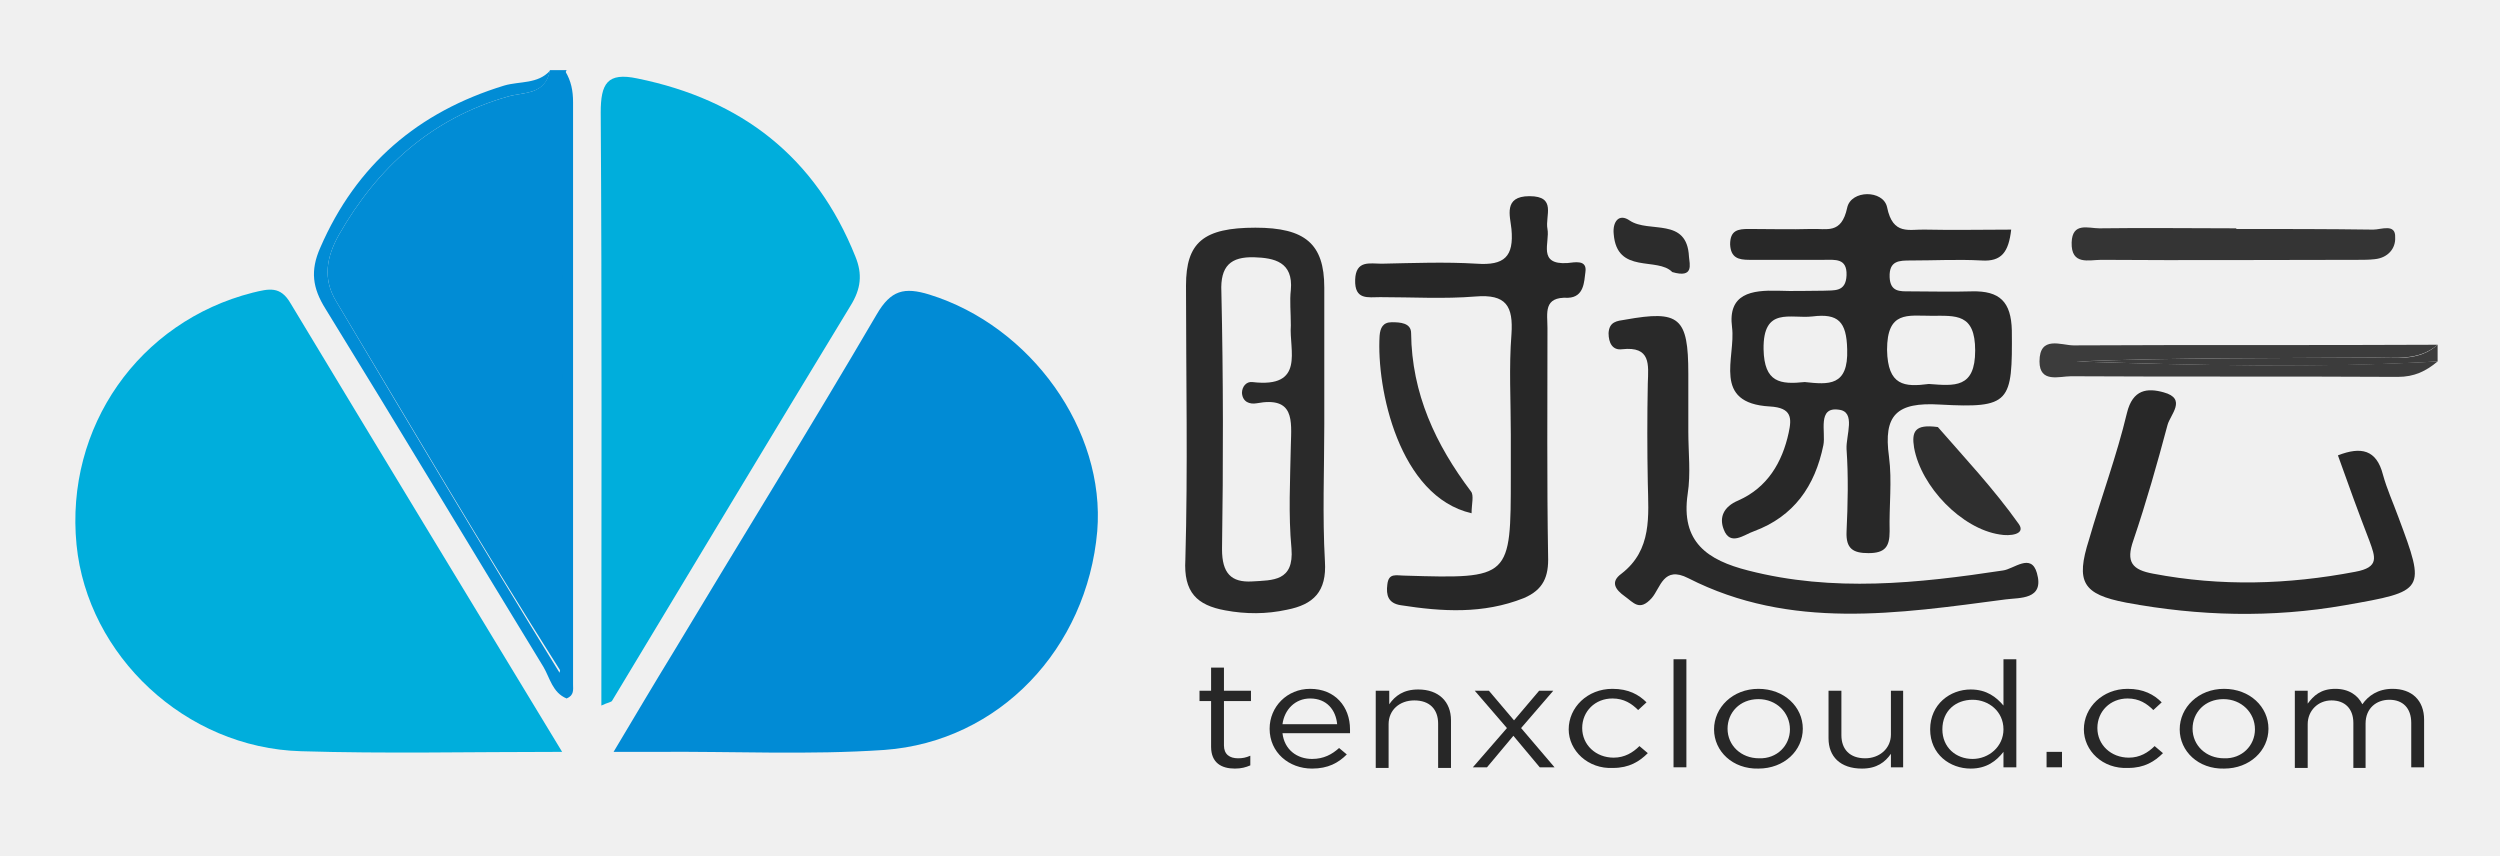
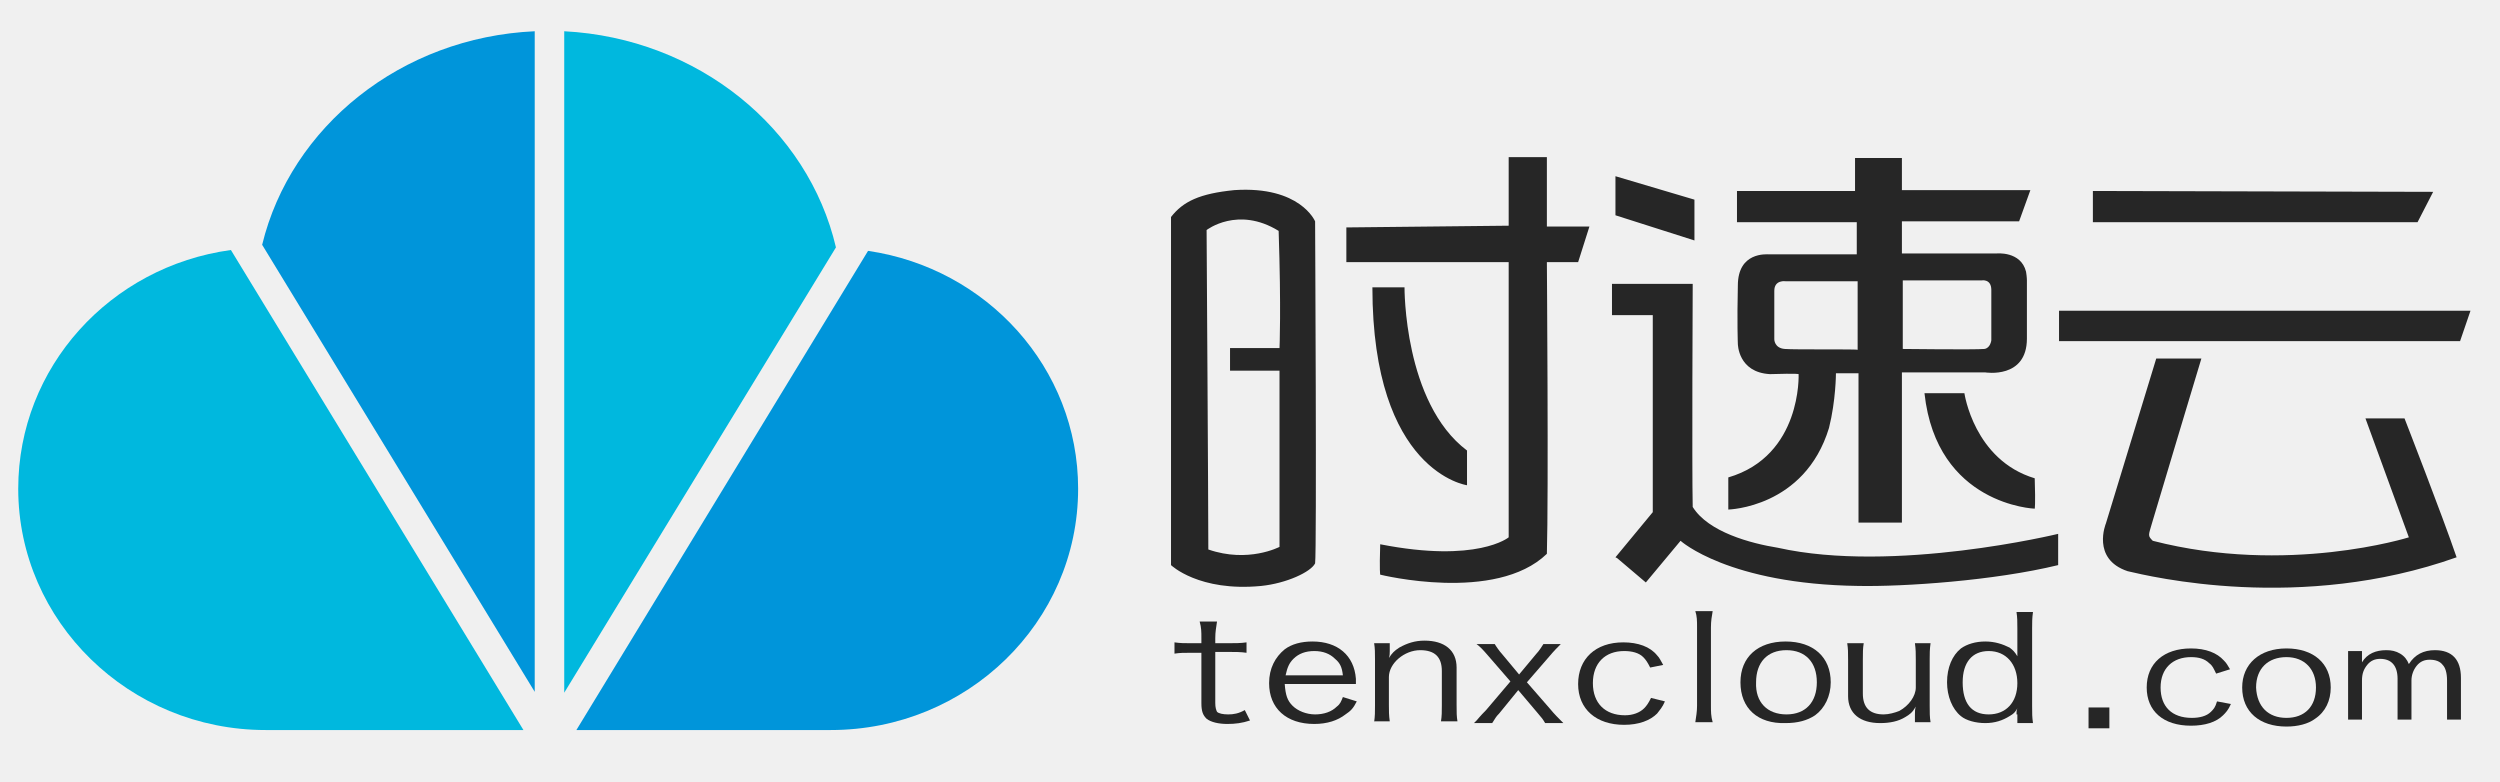
- <svg xmlns="http://www.w3.org/2000/svg" version="1.1" id="Layer_1" x="0px" y="0px" viewBox="0 0 388.7 133" style="enable-background:new 0 0 388.7 133;" xml:space="preserve">
+ <svg xmlns="http://www.w3.org/2000/svg" version="1.0" x="0px" y="0px" viewBox="0 0 288 90" style="enable-background:new 0 0 288 90;" xml:space="preserve">
  <style type="text/css">
- 	.st0{fill:#0B5565;}
- 	.st1{fill:#27AAE0;}
- 	.st2{fill:#375C92;}
- 	.st3{fill:#8DC53E;}
- 	.st4{fill:#34A474;}
- 	.st5{enable-background:new    ;}
- 	.st6{fill:#003399;}
- 	.st7{fill:#0088D1;}
- 	.st8{fill:#4299D0;}
- 	.st9{fill:none;}
- 	.st10{fill:#E95028;}
- 	.st11{fill:#FB6D26;}
- 	.st12{fill:#FBA226;}
- 	.st13{fill:#E14329;}
- 	.st14{fill:#BC5A34;}
- 	.st15{fill:#FFFFFF;}
- 	.st16{fill:#195C8B;}
- 	.st17{fill:#0E89C8;}
- 	.st18{fill:#54AEDE;}
- 	.st19{fill:#1F608E;}
- 	.st20{fill:#246391;}
- 	.st21{fill:none;stroke:#246391;stroke-width:0;stroke-linecap:round;stroke-linejoin:round;}
- 	.st22{fill:#83C6EB;}
- 	.st23{fill:none;stroke:#83C6EB;stroke-width:0;stroke-linecap:round;stroke-linejoin:round;}
- 	.st24{fill:#369BD1;}
- 	.st25{fill:none;stroke:#369BD1;stroke-width:0;stroke-linecap:round;stroke-linejoin:round;}
- 	.st26{fill:#0D538A;}
- 	.st27{fill:#0B528A;}
- 	.st28{fill:none;stroke:#0B528A;stroke-width:0;stroke-linecap:round;stroke-linejoin:round;}
- 	.st29{fill:#0B487D;}
- 	.st30{fill:none;stroke:#0B487D;stroke-width:0;stroke-linecap:round;stroke-linejoin:round;}
- 	.st31{fill:#010101;}
- 	.st32{fill:#818181;}
- 	.st33{fill:#FEFEFE;}
- 	.st34{fill:#2296F3;}
- 	.st35{clip-path:url(#SVGID_2_);fill:#32324B;}
- 	.st36{clip-path:url(#SVGID_2_);}
- 	.st37{clip-path:url(#SVGID_4_);fill:#32324B;}
- 	.st38{clip-path:url(#SVGID_4_);fill:#00D2FF;}
- 	.st39{clip-path:url(#SVGID_4_);fill:#FF4B19;}
- 	.st40{fill:#6DBECA;}
- 	.st41{fill:#2194D2;}
- 	.st42{fill:#2295D2;}
- 	.st43{fill:#6BB045;}
- 	.st44{fill:#2797D3;}
- 	.st45{fill:#84BF68;}
- 	.st46{fill:#7ABC6D;}
- 	.st47{fill:#87C06D;}
- 	.st48{fill:#62B68B;}
- 	.st49{fill:#68B776;}
- 	.st50{fill:#52B3B2;}
- 	.st51{fill:#48AC94;}
- 	.st52{fill:#58AF66;}
- 	.st53{fill:#49AC8A;}
- 	.st54{fill:#56B4B3;}
- 	.st55{fill:#53B1A2;}
- 	.st56{fill:#5BB170;}
- 	.st57{fill:#78BF8E;}
- 	.st58{fill:#61B794;}
- 	.st59{fill:#A6A6A6;}
- 	.st60{fill:#939393;}
- 	.st61{fill:#9CCDEC;}
- 	.st62{fill:#9ED1EE;}
- 	.st63{fill:#9ACFF2;}
- 	.st64{fill:#9ED5F6;}
- 	.st65{fill:#9DD2F4;}
- 	.st66{fill:#A0D6F6;}
- 	.st67{fill:#B0B0B0;}
- 	.st68{fill:#A7A7A7;}
- 	.st69{fill:#949494;}
- 	.st70{fill:#D6EEFD;}
- 	.st71{fill:#9AC9E9;}
- 	.st72{fill:#91B5DC;}
- 	.st73{fill:#D4EBFB;}
- 	.st74{fill:#D1E8F8;}
- 	.st75{fill:#A8A8A8;}
- 	.st76{fill:#93B9DF;}
- 	.st77{fill:#8FB1D9;}
- 	.st78{fill:#93C2EB;}
- 	.st79{fill:#96C6ED;}
- 	.st80{fill:#959595;}
- 	.st81{fill:#8EB6E5;}
- 	.st82{fill:#8EADD7;}
- 	.st83{fill:#96BFE3;}
- 	.st84{fill:#98C5E6;}
- 	.st85{fill:#92BEE9;}
- 	.st86{fill:#90BAE7;}
- 	.st87{fill:#88ABDE;}
- 	.st88{fill:#86A7DC;}
- 	.st89{fill:#8AAFE0;}
- 	.st90{fill:#C7DDEF;}
- 	.st91{fill:#97C1E4;}
- 	.st92{fill:#99CCF1;}
- 	.st93{fill:#CCE2F3;}
- 	.st94{fill:#829ED7;}
- 	.st95{fill:#CAE0F2;}
- 	.st96{fill:#C4D9EC;}
- 	.st97{fill:#83A2D9;}
- 	.st98{fill:#7F9AD5;}
- 	.st99{fill:#8CB2E3;}
- 	.st100{fill:#A3A3A3;}
- 	.st101{fill:#7B90CF;}
- 	.st102{fill:#7E96D3;}
- 	.st103{fill:#7584C9;}
- 	.st104{fill:#798CCD;}
- 	.st105{fill:#C1D6EA;}
- 	.st106{fill:#7889CB;}
- 	.st107{fill:#6F73BF;}
- 	.st108{fill:#97C3E5;}
- 	.st109{fill:#7D93D1;}
- 	.st110{fill:#7380C6;}
- 	.st111{fill:#BBCEE4;}
- 	.st112{fill:#707BC3;}
- 	.st113{fill:#A2A2A2;}
- 	.st114{fill:#BFD2E7;}
- 	.st115{fill:#C0D4E8;}
- 	.st116{fill:#B9CCE1;}
- 	.st117{fill:#6F77C1;}
- 	.st118{fill:#A1A1A1;}
- 	.st119{fill:#E9EBF4;}
- 	.st120{fill:#D7EEFD;}
- 	.st121{fill:#D2E9F9;}
- 	.st122{fill:#CFE6F7;}
- 	.st123{fill:#96C1E8;}
- 	.st124{fill:#95BDE5;}
- 	.st125{fill:#8EABD8;}
- 	.st126{fill:#8A9FD0;}
- 	.st127{fill:#CDE3F4;}
- 	.st128{fill:#98C6EB;}
- 	.st129{fill:#90AFDB;}
- 	.st130{fill:#9BCDF0;}
- 	.st131{fill:#8CA4D4;}
- 	.st132{fill:#93B7E1;}
- 	.st133{fill:#889ACD;}
- 	.st134{fill:#94BCE1;}
- 	.st135{fill:#9ACAEE;}
- 	.st136{fill:#8CA9D4;}
- 	.st137{fill:#C6DBEE;}
- 	.st138{fill:#9DD1F3;}
- 	.st139{fill:#C9DEF0;}
- 	.st140{fill:#8DA7D6;}
- 	.st141{fill:#89A3D0;}
- 	.st142{fill:#838CC3;}
- 	.st143{fill:#889FCD;}
- 	.st144{fill:#8BA6D2;}
- 	.st145{fill:#8695CA;}
- 	.st146{fill:#C3D8EB;}
- 	.st147{fill:#8591C7;}
- 	.st148{fill:#8394C6;}
- 	.st149{fill:#8598C9;}
- 	.st150{fill:#869CCB;}
- 	.st151{fill:#C1D5E9;}
- 	.st152{fill:#8190C3;}
- 	.st153{fill:#BDD0E5;}
- 	.st154{fill:#8185BF;}
- 	.st155{fill:#BACDE3;}
- 	.st156{fill:#BFD3E7;}
- 	.st157{fill:#808CC0;}
- 	.st158{fill:#B6C8DE;}
- 	.st159{fill:#B3C4DB;}
- 	.st160{fill:#7F89BF;}
- 	.st161{fill:#7D85BC;}
- 	.st162{fill:#B9CBE1;}
- 	.st163{fill:#94BAE3;}
- 	.st164{fill:#8CA7D2;}
- 	.st165{fill:#DDE0ED;}
- 	.st166{fill:#D5ECFC;}
- 	.st167{fill:#CFE6F6;}
- 	.st168{fill:#CBE0F2;}
- 	.st169{fill:#C8DEF0;}
- 	.st170{fill:#C5DAED;}
- 	.st171{fill:#BFD3E8;}
- 	.st172{fill:#8CB3E3;}
- 	.st173{fill:#BACCE2;}
- 	.st174{fill:#B6C9DF;}
- 	.st175{fill:#B2C3DB;}
- 	.st176{fill:#B0C1DA;}
- 	.st177{fill:#84A2DA;}
- 	.st178{fill:#C2D7EA;}
- 	.st179{fill:#97C9EF;}
- 	.st180{fill:#F6F6F6;}
- 	.st181{fill:#F5F5F5;}
- 	.st182{fill:#F7F7F7;}
- 	.st183{fill:#A4A4A4;}
- 	.st184{fill:#CEE5F6;}
- 	.st185{fill:#B5C7DE;}
- 	.st186{fill:#91B2DE;}
- 	.st187{fill:#8183BD;}
- 	.st188{fill:#CACFE3;}
- 	.st189{fill:#DC7B17;}
- 	.st190{fill:#CE451E;}
- 	.st191{fill:#D76B19;}
- 	.st192{fill:#D6671A;}
- 	.st193{fill:#F1B934;}
- 	.st194{fill:#D2591B;}
- 	.st195{fill:#D1541C;}
- 	.st196{fill:#F5C446;}
- 	.st197{fill:#F0B228;}
- 	.st198{fill:#FBD460;}
- 	.st199{fill:#E39119;}
- 	.st200{fill:#EDAB1F;}
- 	.st201{fill:#F1B833;}
- 	.st202{fill:#F9D05D;}
- 	.st203{fill:#E89C3A;}
- 	.st204{fill:#FDF8E8;}
- 	.st205{fill:#0C0C0C;}
- 	.st206{fill:#090909;}
- 	.st207{fill:#0B0B0B;}
- 	.st208{fill:#0D0D0D;}
- 	.st209{fill:#121212;}
- 	.st210{fill:#0E0E0E;}
- 	.st211{fill:#4A4747;}
- 	.st212{fill:#101010;}
- 	.st213{fill:#484545;}
- 	.st214{fill:#474545;}
- 	.st215{fill:#4D4B4B;}
- 	.st216{fill:#343434;}
- 	.st217{fill:#838181;}
- 	.st218{fill:#111111;}
- 	.st219{fill:#757373;}
- 	.st220{fill:#181818;}
- 	.st221{fill:#525050;}
- 	.st222{fill:#515151;}
- 	.st223{fill:#494949;}
- 	.st224{fill:#7B7979;}
- 	.st225{fill:#545454;}
- 	.st226{fill:#363636;}
- 	.st227{fill:#3E3E3E;}
- 	.st228{fill:#393939;}
- 	.st229{fill:#7D7B7B;}
- 	.st230{fill:#D4D3D3;}
- 	.st231{fill:#525252;}
- 	.st232{fill:#EAEAEA;}
- 	.st233{fill:#ABABAB;}
- 	.st234{fill:#5B5959;}
- 	.st235{fill:#2C2C2C;}
- 	.st236{fill:#3C3C3C;}
- 	.st237{fill:#373737;}
- 	.st238{fill:#454545;}
- 	.st239{fill:#D1D1D1;}
- 	.st240{fill:#E1E1E1;}
- 	.st241{fill:#BEBDBD;}
- 	.st242{fill:#2A2A2A;}
- 	.st243{fill:#5E5E5E;}
- 	.st244{fill:#565656;}
- 	.st245{fill:#5D5A5A;}
- 	.st246{fill:#5F5F5F;}
- 	.st247{fill:#807E7E;}
- 	.st248{fill:#615F5F;}
- 	.st249{fill:#ECECEC;}
- 	.st250{fill:#3F3F3F;}
- 	.st251{fill:#CECECE;}
- 	.st252{fill:#6A6868;}
- 	.st253{fill:#ADADAD;}
- 	.st254{fill:#5A5A5A;}
- 	.st255{fill:#606060;}
- 	.st256{fill:#C9C9C9;}
- 	.st257{fill:#D8D8D8;}
- 	.st258{fill:#646161;}
- 	.st259{fill:#C8C8C8;}
- 	.st260{fill:#C3C3C3;}
- 	.st261{fill:#EEEEEE;}
- 	.st262{fill:#D7D7D7;}
- 	.st263{fill:#D9D9D9;}
- 	.st264{fill:#B3B3B3;}
- 	.st265{fill:#CBCBCB;}
- 	.st266{fill:#707070;}
- 	.st267{fill:#FDFDFD;}
- 	.st268{fill:#10679D;}
- 	.st269{fill:#BFBFBF;}
- 	.st270{fill:#005D96;}
- 	.st271{fill:#C4C4C5;}
- 	.st272{fill:#767575;}
- 	.st273{fill:#BEBFBF;}
- 	.st274{fill:#787777;}
- 	.st275{fill:#B9BABA;}
- 	.st276{fill:#B0B1B1;}
- 	.st277{fill:#7A7979;}
- 	.st278{fill:#CDCDCE;}
- 	.st279{fill:#7B7A7A;}
- 	.st280{fill:#B4B5B5;}
- 	.st281{fill:#FBFBFB;}
- 	.st282{fill:#797878;}
- 	.st283{fill:#DFDFE0;}
- 	.st284{fill:#7C7B7B;}
- 	.st285{fill:#ACADAD;}
- 	.st286{fill:#D8D9D9;}
- 	.st287{fill:#858484;}
- 	.st288{fill:#7D7C7C;}
- 	.st289{fill:#727171;}
- 	.st290{fill:#7F7E7E;}
- 	.st291{fill:#E6E7E7;}
- 	.st292{fill:#EDEEEE;}
- 	.st293{fill:#F3F3F3;}
- 	.st294{fill:#D1D1D2;}
- 	.st295{fill:#D5D6D6;}
- 	.st296{fill:#7E7D7D;}
- 	.st297{fill:#F1F1F1;}
- 	.st298{fill:#F6F7F7;}
- 	.st299{fill:#F3F4F5;}
- 	.st300{fill:#EAEBEB;}
- 	.st301{fill:#F9FAFA;}
- 	.st302{fill:#F5F6F7;}
- 	.st303{fill:#888787;}
- 	.st304{fill:#878686;}
- 	.st305{fill:#F1F3F4;}
- 	.st306{fill:#357EAC;}
- 	.st307{fill:#E0E0E0;}
- 	.st308{fill:#156A9F;}
- 	.st309{fill:#2574A5;}
- 	.st310{fill:#2776A6;}
- 	.st311{fill:#2272A4;}
- 	.st312{fill:#2D79A9;}
- 	.st313{fill:#E1EBF2;}
- 	.st314{fill:#2071A3;}
- 	.st315{fill:#1D6FA2;}
- 	.st316{fill:#689EC1;}
- 	.st317{fill:#1B6EA2;}
- 	.st318{fill:#1E70A3;}
- 	.st319{fill:#B3CEDF;}
- 	.st320{fill:#D8D8D9;}
- 	.st321{fill:#EBECEC;}
- 	.st322{fill:#F3F4F4;}
- 	.st323{fill:#E7E8E8;}
- 	.st324{fill:#EFF0F0;}
- 	.st325{fill:#F4F5F5;}
- 	.st326{fill:#F7F8F8;}
- 	.st327{fill:#F8F8F8;}
- 	.st328{fill:#E3E3E4;}
- 	.st329{fill:#F8F9F9;}
- 	.st330{fill:#76A7C6;}
- 	.st331{fill:#E3E9EC;}
- 	.st332{fill:#D6E4EE;}
- 	.st333{fill:#D8E6EF;}
- 	.st334{fill:#D9E7EF;}
- 	.st335{fill:#C0D6E5;}
- 	.st336{fill:#DEE9F1;}
- 	.st337{fill:#DEEAF1;}
- 	.st338{fill:#E1ECF2;}
- 	.st339{fill:#FAFBFB;}
- 	.st340{fill:#F5F7F8;}
- 	.st341{fill:#F2F6F9;}
- 	.st342{fill:#FCFCFC;}
- 	.st343{fill:#D5D5D6;}
- 	.st344{fill:#DFE0E0;}
- 	.st345{fill:#DBDCDC;}
- 	.st346{fill:#AAABAB;}
- 	.st347{fill:#A5A6A6;}
- 	.st348{fill:#B5B6B6;}
- 	.st349{fill:#D6D6D7;}
- 	.st350{fill:#C6C6C7;}
- 	.st351{fill:#CBCCCC;}
- 	.st352{fill:#AFB0B0;}
- 	.st353{fill:#B2B3B3;}
- 	.st354{fill:#A6A7A7;}
- 	.st355{fill:#D0DAE4;}
- 	.st356{fill:#1F3961;}
- 	.st357{fill:#275598;}
- 	.st358{fill:#68CFEB;}
- 	.st359{fill:#FE5859;}
- 	.st360{fill:#018CD5;}
- 	.st361{fill:#00AEDC;}
- 	.st362{fill:#018BD5;}
- 	.st363{fill:#282828;}
- 	.st364{fill:#292929;}
- 	.st365{fill:#272727;}
- 	.st366{fill:#2F2F2F;}
+ 	.st0{fill:#F6F6F6;}
+ 	.st1{fill:#FFFFFF;stroke:#000000;stroke-width:0.5;}
+ 	.st2{fill:#0095DA;}
+ 	.st3{fill:#00B8DE;}
+ 	.st4{fill:#262626;}
</style>
-   <g>
+   <g id="Õ_xBA__x2264__x201E__x5F_1">
    <g>
-       <path class="st360" d="M79,15c-11.9,3.4-20.3,11-26.3,21.5c-1.9,3.4-2.6,6.8-0.4,10.4c11.4,19,22.6,38.1,34.9,57.5    c0.7-3,0.4-5.3,0.4-7.6c-0.1-27.4,0.2-54.7-0.1-82.1c0-1.3-0.1-2.6,0.6-3.8c-0.9,0-1.7,0-2.6,0C84.8,14.8,81.4,14.3,79,15z" />
-       <path class="st360" d="M49.8,38.5c-1.6,3.6-1.2,6.3,0.8,9.5C62,66.5,73.2,85.2,84.5,103.7c1,1.7,1.4,4,3.6,4.9    c1.2-0.5,1-1.4,1-2.2c0-30.2,0-60.3,0-90.5c0-1.8-0.3-3.3-1.2-4.8c-0.7,1.2-0.6,2.5-0.6,3.8c0.3,27.4,0.1,54.7,0.1,82.1    c0,2.3,0.3,4.6-0.4,7.6C74.9,85,63.6,65.9,52.3,46.9c-2.2-3.6-1.5-7,0.4-10.4C58.7,26,67.1,18.4,79,15c2.4-0.7,5.8-0.2,6.5-4    c-1.9,2.1-4.7,1.6-7.1,2.3C65,17.4,55.4,25.6,49.8,38.5z" />
-       <path class="st236" d="M369.1,55.6c-15.4,0.1-30.9,0-46.3,0.6c18.7,0.6,37.5,1.1,56.2,0c0-0.9,0-1.7,0-2.6    C376.1,56.2,372.5,55.6,369.1,55.6z" />
-       <path class="st236" d="M322.4,53.7c-1.9,0-5.3-1.6-5.3,2.5c0,3.4,3.1,2.3,4.9,2.3c16.9,0.1,33.9,0,50.8,0.1c2.6,0,4.4-0.9,6.2-2.4    c-18.7,1-37.5,0.6-56.2,0c15.4-0.6,30.9-0.5,46.3-0.6c3.4,0,7,0.5,9.9-2C360.1,53.7,341.3,53.6,322.4,53.7z" />
-       <path class="st361" d="M39.3,45.5c-17.7,4.5-29.2,20.9-27.4,39.2c1.7,17.2,16.9,31.6,34.9,32.1c13.1,0.4,26.2,0.1,40.6,0.1    C72.9,93,59,70.1,45.2,47.2C43.6,44.4,41.8,44.9,39.3,45.5z" />
-       <path class="st362" d="M144.5,45.8c-3.9-1.2-6-0.7-8.2,3.1c-10.3,17.6-21.1,35-31.6,52.5c-3,4.9-5.9,9.8-9.3,15.5    c2.9,0,4.7,0,6.6,0c11.9-0.1,23.8,0.5,35.5-0.3c17.9-1.3,31.5-15.8,33.1-34C171.9,66.9,160.3,50.7,144.5,45.8z" />
-       <path class="st361" d="M133,39.9c-6.2-15.5-17.7-24.4-33.9-27.7c-4.7-1-5.7,0.8-5.7,5.3c0.2,30.6,0.1,61.2,0.1,92.2    c1-0.5,1.6-0.5,1.7-0.8c12.3-20.4,24.6-40.9,37-61.3C133.9,44.9,134.1,42.6,133,39.9z" />
-       <path class="st363" d="M272.7,82.6c6.2-2.3,9.5-7,10.8-13.4c0.4-2-1-6,2.4-5.5c2.7,0.3,1.1,4,1.2,6.1c0.3,4.3,0.2,8.6,0,12.9    c-0.1,2.6,1,3.3,3.4,3.3c2.6,0,3.3-1,3.3-3.4c-0.1-3.9,0.4-7.8-0.1-11.6c-0.9-6.5,1.2-8.5,7.9-8.1c11,0.6,11.3-0.3,11.2-11.5    c-0.1-4.5-1.9-6.2-6.2-6.1c-3.2,0.1-6.5,0-9.7,0c-1.5,0-3,0.1-3.1-2.2c-0.1-2.6,1.5-2.6,3.3-2.6c3.7,0,7.3-0.2,11,0    c3.1,0.2,4.2-1.3,4.6-4.8c-4.7,0-9,0.1-13.3,0c-2.5-0.1-5.1,1-6-3.5c-0.6-2.7-5.6-2.7-6.2,0.1c-0.9,4.2-3.2,3.2-5.6,3.3    c-3.2,0.1-6.5,0-9.7,0c-1.7,0-2.9,0.2-2.9,2.4c0.1,2.1,1.3,2.4,3,2.4c3.9,0,7.8,0,11.6,0c1.7,0,3.6-0.3,3.5,2.4    c-0.1,2.7-2,2.3-3.6,2.4c-2.4,0-4.7,0.1-7.1,0c-4-0.1-7.8,0.4-7.1,5.7c0.6,4.7-3.2,11.8,5.9,12.3c3.4,0.2,3.4,1.8,2.9,4.1    c-1,4.6-3.3,8.5-7.8,10.5c-2.4,1-3,2.7-2.3,4.5C269,85,271.2,83.1,272.7,82.6z M300.3,49.1c3.8,0,6.8-0.4,6.8,5.4    c0,5.9-3.2,5.5-7.2,5.2c-3.8,0.5-6.4,0.3-6.5-5.3C293.4,48.3,296.6,49.1,300.3,49.1z M274.2,54.3c-0.1-6.7,4.2-4.7,7.6-5.1    c4-0.5,5.3,0.8,5.4,5.1c0.2,5.8-2.9,5.5-6.6,5.1C276.8,59.8,274.3,59.5,274.2,54.3z" />
-       <path class="st242" d="M190.5,94.9c3.2,0.6,6.4,0.6,9.6-0.1c4.1-0.8,6.2-2.8,5.9-7.5c-0.4-7.1-0.1-14.2-0.1-21.3c0,0,0,0,0,0    c0-7.1,0-14.2,0-21.3c0-6.8-3-9.3-10.7-9.3c-8.1,0-10.8,2.3-10.8,9c0,14.2,0.3,28.4-0.1,42.6C184,92.1,186.1,94.1,190.5,94.9z     M195,40c3.1,0.1,6.1,0.7,5.7,5.1c-0.2,1.7,0,3.4,0,5.5c-0.3,3.8,2.3,9.8-6,8.8c-0.9-0.1-1.6,0.7-1.6,1.7c0.1,1.4,1.2,1.8,2.3,1.6    c5.9-1.1,5.4,2.7,5.3,6.5c-0.1,5.4-0.4,10.8,0.1,16.1c0.4,5.1-2.9,4.9-6.1,5.1c-3.3,0.2-4.7-1.3-4.7-5c0.2-13.3,0.2-26.7-0.1-40    C189.7,41.3,191.4,39.9,195,40z" />
-       <path class="st364" d="M311.4,88.7c-13.2,2-26.4,3.4-39.6,0c-6.3-1.6-10.5-4.4-9.4-11.9c0.5-3.2,0.1-6.4,0.1-9.7c0,0,0,0,0,0    c0-3,0-6,0-9c0-8.8-1.4-9.9-9.8-8.4c-1.3,0.2-2.5,0.3-2.6,2.1c0,1.5,0.6,2.7,2.1,2.5c4.5-0.5,4.1,2.4,4,5.3    c-0.1,5.2-0.1,10.3,0,15.5c0.1,5.1,0.7,10.4-4.1,14.1c-1.8,1.3-0.9,2.5,0.5,3.5c1.4,1,2.3,2.4,4.2,0.3c1.4-1.6,1.8-5.1,5.7-3.1    c15.9,8.1,32.6,5.5,49.3,3.3c2.2-0.3,6.1,0.1,4.9-4.1C315.8,85.9,313.1,88.5,311.4,88.7z" />
-       <path class="st365" d="M246.5,42.3c0.3-2-1.7-1.5-2.8-1.4c-4.7,0.3-2.7-3.2-3.1-5.3c-0.4-2,1.5-5.1-2.8-5.1c-4.1,0-3,3.1-2.8,5.1    c0.4,4.3-1.1,5.7-5.4,5.4c-4.9-0.3-9.9-0.1-14.8,0c-1.8,0-4-0.6-4.1,2.5c-0.1,3.2,2,2.7,3.9,2.7c5,0,9.9,0.3,14.8-0.1    c4.8-0.4,5.9,1.5,5.6,5.9c-0.4,5.1-0.1,10.3-0.1,15.5c0,2.2,0,4.3,0,6.5c0,15.9,0,16-16.4,15.5c-1.4,0-2.6-0.5-2.8,1.4    c-0.2,1.6,0.1,2.9,2.1,3.2c6.4,1,12.8,1.4,19.1-1.1c3.1-1.3,3.9-3.4,3.8-6.5c-0.2-11.8-0.1-23.7-0.1-35.5c0-2.3-0.7-4.9,3.2-4.7    C246.3,46.2,246.3,43.8,246.5,42.3z" />
-       <path class="st363" d="M330.6,93.7c11.3,2.1,22.6,2.4,34,0.4c12.5-2.2,12.6-2.2,8.3-13.7c-0.8-2.2-1.8-4.4-2.4-6.6    c-1-3.9-3.4-4.4-7-3c1.6,4.5,3.2,8.9,4.9,13.3c0.9,2.5,1.6,4.1-2.2,4.8c-10.5,2-20.9,2.3-31.4,0.3c-3.3-0.6-4.3-1.8-3.1-5.2    c2-5.9,3.7-11.9,5.3-17.9c0.4-1.6,3.1-4.1-0.6-5.1c-2.5-0.7-4.8-0.5-5.7,3.2c-1.6,6.7-4,13.1-5.9,19.7    C322.7,90.5,323.8,92.4,330.6,93.7z" />
-       <path class="st216" d="M369,35.7c-7.1-0.1-14.2-0.1-21.3-0.1c0,0,0-0.1,0-0.1c-7.1,0-14.2-0.1-21.3,0c-1.7,0-4.2-1-4.3,2.2    c-0.1,3.6,2.7,2.7,4.6,2.7c13.3,0.1,26.6,0,39.9,0c0.9,0,1.7,0,2.6-0.1c2.1-0.2,3.3-1.7,3.2-3.4C372.5,34.7,370.2,35.7,369,35.7z" />
-       <path class="st235" d="M228.8,79.8c0-1.4,0.4-2.8-0.1-3.4c-5.5-7.3-9.2-15.2-9.3-24.6c0-1.6-1.7-1.7-3-1.7c-1.4,0-1.8,0.9-1.9,2.1    C214,60.4,217.5,77.2,228.8,79.8z" />
-       <path class="st366" d="M297.6,69.6c1.1,6.1,7.4,12.6,13.3,13.5c1.6,0.3,4.1,0,3-1.6c-3.9-5.5-8.6-10.5-12.6-15.1    C297.7,65.9,297.2,67.1,297.6,69.6z" />
-       <path class="st235" d="M260,42.3c3.4,1,2.7-1.2,2.6-2.4c-0.3-6.2-6.2-3.6-9.2-5.6c-1.7-1.2-2.7,0.2-2.5,2.1    C251.4,42.7,257.7,39.9,260,42.3z" />
-     </g>
-     <g>
-       <path class="st365" d="M188.3,116.1V109h-1.8v-1.6h1.8v-3.6h2v3.6h4.2v1.6h-4.2v6.9c0,1.4,0.9,2,2.2,2c0.7,0,1.2-0.1,1.9-0.4v1.5    c-0.7,0.3-1.4,0.5-2.4,0.5C189.9,119.5,188.3,118.6,188.3,116.1z" />
-       <path class="st365" d="M204,118c1.8,0,3.1-0.7,4.2-1.7l1.2,1c-1.3,1.3-2.9,2.2-5.4,2.2c-3.6,0-6.6-2.5-6.6-6.2    c0-3.4,2.7-6.2,6.3-6.2c3.9,0,6.2,2.8,6.2,6.3c0,0.2,0,0.3,0,0.6h-10.5C199.7,116.6,201.7,118,204,118z M207.9,112.6    c-0.2-2.2-1.6-4-4.2-4c-2.3,0-4,1.7-4.3,4H207.9z" />
-       <path class="st365" d="M214,107.4h2v2.1c0.9-1.3,2.2-2.3,4.5-2.3c3.2,0,5.1,1.9,5.1,4.8v7.4h-2v-6.9c0-2.2-1.3-3.6-3.7-3.6    c-2.3,0-4,1.5-4,3.7v6.8h-2V107.4z" />
-       <path class="st365" d="M234.3,113.2l-5-5.8h2.2l3.9,4.6l3.9-4.6h2.2l-5,5.8l5.2,6.1h-2.3l-4.1-4.9l-4.1,4.9h-2.2L234.3,113.2z" />
-       <path class="st365" d="M243.9,113.4L243.9,113.4c0-3.4,2.9-6.3,6.8-6.3c2.5,0,4.1,0.9,5.3,2.1l-1.3,1.2c-1-1-2.2-1.8-4-1.8    c-2.7,0-4.7,2-4.7,4.6v0c0,2.6,2.1,4.6,4.9,4.6c1.7,0,3-0.8,4-1.8l1.3,1.1c-1.3,1.3-2.9,2.3-5.4,2.3    C246.9,119.6,243.9,116.7,243.9,113.4z" />
-       <path class="st365" d="M260.2,102.5h2v16.8h-2V102.5z" />
-       <path class="st365" d="M266.5,113.4L266.5,113.4c0-3.4,2.9-6.3,6.9-6.3c4,0,6.9,2.8,6.9,6.2v0c0,3.4-2.9,6.2-6.9,6.2    C269.4,119.6,266.5,116.8,266.5,113.4z M278.3,113.4L278.3,113.4c0-2.6-2.1-4.7-4.9-4.7c-2.9,0-4.8,2.1-4.8,4.6v0    c0,2.6,2.1,4.6,4.9,4.6C276.3,118,278.3,115.9,278.3,113.4z" />
-       <path class="st365" d="M284.3,114.8v-7.4h2v6.9c0,2.2,1.3,3.6,3.7,3.6c2.2,0,4-1.5,4-3.7v-6.8h1.9v11.9h-1.9v-2.1    c-0.9,1.3-2.2,2.3-4.5,2.3C286.1,119.5,284.3,117.6,284.3,114.8z" />
-       <path class="st365" d="M300.1,113.4L300.1,113.4c0-3.9,3.1-6.2,6.3-6.2c2.5,0,4,1.2,5.1,2.5v-7.2h2v16.8h-2v-2.4    c-1.1,1.4-2.6,2.6-5.1,2.6C303.2,119.5,300.1,117.3,300.1,113.4z M311.5,113.4L311.5,113.4c0-2.8-2.3-4.6-4.8-4.6    c-2.6,0-4.7,1.7-4.7,4.6v0c0,2.8,2.1,4.6,4.7,4.6C309.2,118,311.5,116.1,311.5,113.4z" />
-       <path class="st365" d="M318.2,116.9h2.4v2.4h-2.4V116.9z" />
-       <path class="st365" d="M324,113.4L324,113.4c0-3.4,2.9-6.3,6.8-6.3c2.5,0,4.1,0.9,5.3,2.1l-1.3,1.2c-1-1-2.2-1.8-4-1.8    c-2.7,0-4.7,2-4.7,4.6v0c0,2.6,2.1,4.6,4.9,4.6c1.7,0,3-0.8,4-1.8l1.3,1.1c-1.3,1.3-2.9,2.3-5.4,2.3    C326.9,119.6,324,116.7,324,113.4z" />
-       <path class="st365" d="M338.9,113.4L338.9,113.4c0-3.4,2.9-6.3,6.9-6.3c4,0,6.9,2.8,6.9,6.2v0c0,3.4-2.9,6.2-6.9,6.2    C341.8,119.6,338.9,116.8,338.9,113.4z M350.6,113.4L350.6,113.4c0-2.6-2.1-4.7-4.9-4.7c-2.9,0-4.8,2.1-4.8,4.6v0    c0,2.6,2.1,4.6,4.9,4.6C348.6,118,350.6,115.9,350.6,113.4z" />
-       <path class="st365" d="M356.8,107.4h2v2c0.9-1.2,2-2.3,4.3-2.3c2.1,0,3.5,1,4.2,2.4c0.9-1.3,2.4-2.4,4.7-2.4c3,0,4.9,1.8,4.9,4.8    v7.4h-2v-6.9c0-2.3-1.3-3.6-3.4-3.6c-2,0-3.7,1.3-3.7,3.7v6.9h-1.9v-7c0-2.2-1.3-3.5-3.4-3.5c-2.1,0-3.7,1.6-3.7,3.7v6.8h-2V107.4    z" />
+       <g>
+         <g>
+           <path class="st2" d="M100,28.9L66.4,84.1h29.3c15.7,0,28.5-12.4,28.5-27.8C124.2,42.4,113.7,30.9,100,28.9z" />
+           <path class="st3" d="M96.3,28.5C93.1,14.8,80.4,4.4,65,3.6v76.2L96.3,28.5z" />
+           <path class="st2" d="M61.6,3.6c-15.4,0.7-28.1,11-31.4,24.6l31.4,51.5V3.6z" />
+           <path class="st3" d="M2.1,56.3c0,15.3,12.8,27.8,28.5,27.8h29.7L26.6,28.8C12.7,30.7,2.1,42.3,2.1,56.3z" />
+         </g>
+         <path class="st4" d="M138.4,73.5c0-0.7,0-1.2-0.2-1.9h2c-0.1,0.7-0.2,1.2-0.2,1.9v0.6h1.2c1.1,0,1.7,0,2.4-0.1v1.2     c-0.7-0.1-1.3-0.1-2.4-0.1h-1.2V81c0,0.5,0.1,0.8,0.2,1c0.2,0.2,0.7,0.3,1.3,0.3c0.6,0,1.2-0.1,1.9-0.5L144,83     c-0.9,0.3-1.7,0.4-2.6,0.4c-1,0-1.9-0.2-2.4-0.6c-0.4-0.4-0.6-0.8-0.6-1.8v-5.8h-1c-1,0-1.5,0-2.1,0.1V74     c0.7,0.1,1.1,0.1,2.1,0.1h1V73.5z" />
+         <path class="st4" d="M148,78.8c0.1,1.3,0.3,1.9,0.9,2.5c0.6,0.6,1.6,1,2.6,1c1,0,1.9-0.3,2.5-0.9c0.4-0.3,0.5-0.6,0.7-1.1     l1.6,0.5c-0.4,0.8-0.7,1.1-1.3,1.5c-0.9,0.7-2.1,1.1-3.6,1.1c-3.2,0-5.2-1.8-5.2-4.7c0-1.7,0.7-3,1.8-3.9     c0.8-0.6,1.9-0.9,3.2-0.9c2.9,0,4.8,1.6,5,4.3c0,0.1,0,0.4,0,0.6H148z M154.7,77.8c-0.1-0.9-0.3-1.4-0.9-1.9     c-0.6-0.6-1.4-0.9-2.4-0.9c-1,0-1.8,0.3-2.4,0.9c-0.5,0.5-0.7,1-0.9,1.9H154.7z" />
+         <path class="st4" d="M158.3,83.2c0.1-0.7,0.1-1.2,0.1-1.9V76c0-0.8,0-1.3-0.1-1.9h1.8V75c0,0.3,0,0.5-0.1,0.8     c0.4-0.6,0.6-0.8,1.2-1.2c0.9-0.5,1.8-0.8,2.9-0.8c2.3,0,3.7,1.1,3.7,3.1v4.3c0,0.9,0,1.3,0.1,1.9H166c0.1-0.6,0.1-1.1,0.1-1.9     v-3.9c0-1.6-0.8-2.4-2.5-2.4c-1.8,0-3.6,1.5-3.6,3.1v3.2c0,0.7,0,1.2,0.1,1.9H158.3z" />
+         <path class="st4" d="M171.4,75.5c-0.6-0.7-0.9-1-1.3-1.3h2.1c0.1,0.2,0.6,0.9,0.8,1.1l2,2.4l2-2.4c0.3-0.3,0.6-0.8,0.8-1.1h2     c-0.4,0.4-0.8,0.8-1.3,1.4l-2.6,3l2.7,3.1c0.4,0.5,1,1.1,1.5,1.6H178c-0.3-0.5-0.3-0.5-0.9-1.2l-2.2-2.6l-2.2,2.7     c-0.4,0.4-0.4,0.5-0.8,1.1h-2.1c0.1-0.1,0.2-0.2,0.3-0.3c0.1-0.1,0.4-0.5,1.1-1.2l2.8-3.3L171.4,75.5z" />
+         <path class="st4" d="M190.1,76.9c-0.3-0.6-0.5-0.9-0.8-1.2c-0.5-0.5-1.3-0.7-2.2-0.7c-2.2,0-3.6,1.4-3.6,3.7     c0,2.3,1.4,3.7,3.7,3.7c0.9,0,1.7-0.3,2.2-0.8c0.3-0.3,0.5-0.6,0.8-1.2l1.6,0.4c-0.3,0.7-0.6,1-0.9,1.4c-0.8,0.8-2.1,1.3-3.8,1.3     c-3.2,0-5.3-1.8-5.3-4.7c0-2.9,2-4.8,5.2-4.8c1.7,0,3.1,0.5,3.9,1.5c0.3,0.3,0.4,0.6,0.7,1.1L190.1,76.9z" />
+         <path class="st4" d="M197.3,70.4c-0.1,0.6-0.2,1.1-0.2,1.9v9c0,0.7,0,1.2,0.2,1.9h-2c0.1-0.7,0.2-1.2,0.2-1.9v-9     c0-0.8,0-1.3-0.2-1.9H197.3z" />
+         <path class="st4" d="M200.5,78.6c0-2.9,2-4.7,5.2-4.7c3.2,0,5.2,1.8,5.2,4.7c0,1.6-0.7,3-1.8,3.8c-0.9,0.6-2,0.9-3.4,0.9     C202.5,83.4,200.5,81.6,200.5,78.6z M205.8,82.3c2.2,0,3.5-1.4,3.5-3.7c0-2.3-1.3-3.7-3.5-3.7c-2.2,0-3.5,1.4-3.5,3.7     C202.2,80.9,203.6,82.3,205.8,82.3z" />
+         <path class="st4" d="M222.4,74.1c-0.1,0.7-0.1,1.2-0.1,1.9v5.3c0,0.8,0,1.3,0.1,1.9h-1.8v-0.9c0-0.3,0-0.6,0.1-0.9     c-0.4,0.7-0.7,0.9-1.2,1.2c-0.8,0.5-1.8,0.7-2.9,0.7c-2.3,0-3.7-1.1-3.7-3.1V76c0-0.8,0-1.3-0.1-1.9h1.9     c-0.1,0.6-0.1,1.1-0.1,1.9v3.9c0,1.6,0.8,2.4,2.4,2.4c0.6,0,1.3-0.2,1.8-0.4c1.1-0.6,1.9-1.7,1.9-2.7V76c0-0.7,0-1.2-0.1-1.9     H222.4z" />
+         <path class="st4" d="M232.3,82.3c0-0.2,0-0.5,0.1-0.7c-0.3,0.5-0.4,0.6-0.9,0.9c-0.8,0.5-1.7,0.8-2.8,0.8c-1.1,0-2.2-0.3-2.8-0.8     c-1-0.8-1.6-2.3-1.6-3.9c0-1.7,0.6-3.1,1.6-3.9c0.7-0.5,1.7-0.8,2.8-0.8c1.1,0,2,0.3,2.8,0.7c0.4,0.3,0.6,0.5,0.9,1     c0-0.1,0-0.2,0-0.2c0-0.3,0-0.4,0-0.8v-2.2c0-0.7,0-1.3-0.1-1.9h1.9c-0.1,0.7-0.1,1.2-0.1,1.9v8.9c0,0.9,0,1.3,0.1,2h-1.8V82.3z      M229.1,82.3c2,0,3.3-1.4,3.3-3.6c0-2.2-1.3-3.7-3.3-3.7c-1.9,0-3,1.3-3,3.6C226.1,81,227.1,82.3,229.1,82.3z" />
+         <g>
+           <path class="st4" d="M255.3,77.6c-0.3-0.6-0.4-0.9-0.8-1.2c-0.5-0.5-1.2-0.7-2.1-0.7c-2.1,0-3.5,1.3-3.5,3.5      c0,2.2,1.3,3.5,3.6,3.5c0.9,0,1.7-0.2,2.2-0.7c0.3-0.3,0.5-0.5,0.7-1.2l1.6,0.3c-0.3,0.7-0.6,1-0.9,1.3      c-0.8,0.8-2.1,1.2-3.7,1.2c-3.2,0-5.1-1.7-5.1-4.4c0-2.8,2-4.5,5.1-4.5c1.7,0,3,0.5,3.8,1.4c0.3,0.3,0.4,0.5,0.7,1L255.3,77.6z" />
+           <path class="st4" d="M258.3,79.2c0-2.7,2-4.5,5.1-4.5c3.1,0,5.1,1.7,5.1,4.5c0,1.5-0.6,2.8-1.8,3.6c-0.8,0.6-2,0.9-3.3,0.9      C260.3,83.7,258.3,82,258.3,79.2z M263.4,82.7c2.1,0,3.4-1.3,3.4-3.5c0-2.1-1.3-3.5-3.4-3.5c-2.1,0-3.5,1.3-3.5,3.5      C260,81.4,261.3,82.7,263.4,82.7z" />
+           <g>
+             <path class="st4" d="M283.5,82.9h-1.6v-4.5c0-0.9-0.2-1.5-0.5-1.8c-0.3-0.4-0.8-0.6-1.5-0.6c-0.6,0-1.1,0.2-1.5,0.7       c-0.4,0.5-0.6,1.1-0.6,1.7v4.5h-1.6v-4.7c0-1.5-0.7-2.3-2-2.3c-0.6,0-1.1,0.2-1.5,0.7c-0.4,0.5-0.6,1-0.6,1.8v4.5h-1.6V75h1.6       v1.3h0c0.6-1,1.6-1.4,2.8-1.4c0.6,0,1.1,0.1,1.6,0.4c0.5,0.3,0.8,0.7,1,1.2c0.7-1.1,1.7-1.6,3-1.6c2,0,3,1.1,3,3.2V82.9z" />
+           </g>
+         </g>
+         <rect x="240.6" y="81.5" class="st4" width="2.4" height="2.4" />
+         <path class="st4" d="M195.2,23l-9.1-2.7v4.5l9.1,2.9V23z M210.7,49.3c0.8-3.2,0.8-6.3,0.8-6.3h2.6v17.2h5V42.9h9.6     c0,0,4.8,0.8,4.8-3.9c0-4.8,0-6.7,0-6.7s0-0.4-0.1-1c-0.6-2.4-3.4-2.1-3.4-2.1h-10.9v-3.7h0.6h12.9l1.3-3.6h-14.8v-3.7h-5.4V22     h-13.6v3.6h13.8v3.7h-10.1l0,0c-0.3,0-3.6-0.3-3.6,3.6c-0.1,4.3,0,6.7,0,6.7s0,3.3,3.7,3.5c3.3-0.1,3.3,0,3.3,0s0.4,9.4-8.1,11.9     c0,3.7,0,3.7,0,3.7S207.9,58.5,210.7,49.3z M219.1,32.3L219.1,32.3L219.1,32.3l0.7,0v0h8.5c0,0,1.1-0.2,1.1,1.1     c0,2.1,0,5.8,0,5.8s-0.1,0.9-0.8,1c-1.1,0.1-9.4,0-9.4,0V32.3z M205.6,40.2c-1.2-0.1-1.2-1.1-1.2-1.1s0-4.2,0-5.6     c0-1.3,1.3-1.1,1.3-1.1h8l0.3,0v7.9C214,40.2,206.8,40.3,205.6,40.2z M280.3,22.1L241.1,22v3.6h37.4L280.3,22.1z M226.3,45.3     h-4.6c1.4,12.9,12.7,13.3,12.7,13.3s0.1-0.3,0-3.5C227.4,53,226.3,45.3,226.3,45.3z M204.8,63.1c-3.1-0.5-8-1.8-9.8-4.7     c-0.1-4.5,0-25.7,0-25.7h-9.3v3.6h4.7V59l-4.3,5.2l0.2,0.1l0,0l3.3,2.8l4-4.8c0,0,5.5,5,20.5,5.2c5.2,0.1,15.6-0.6,23-2.4     c0-3.3,0-3.6,0-3.6S218.2,66.1,204.8,63.1z M272.5,48.2l5,13.7c0,0-14,4.4-29.5,0.4c-0.6-0.6-0.5-0.6-0.1-2     c0.4-1.4,5.7-19,5.7-19l-5.2,0l-5.8,19c0,0-1.7,4.1,2.5,5.5c2.6,0.6,19.9,4.8,37.9-1.6c-1.6-4.7-6-16-6-16H272.5z M169,55.9     c0,0,0-0.4,0-4c-7.3-5.5-7.2-18.8-7.2-18.8h-3.7C158.1,54.4,169,55.9,169,55.9z M237.2,35.8v3.5h46.2l1.2-3.5H237.2z M142.2,21.9     c-4,0.4-5.9,1.3-7.3,3.1v40.1c0,0,3.2,3.1,10.4,2.4c2.9-0.3,5.7-1.6,6.2-2.6c0.2-1.4,0-39.4,0-39.4S149.8,21.4,142.2,21.9z      M147.4,40.1h-5.7v2.6h5.7V63c0,0-3.6,1.9-8.2,0.3c0-4.7-0.2-36.8-0.2-36.8s3.6-2.8,8.3,0.1C147.6,35.6,147.4,40.1,147.4,40.1z      M178.2,18.1L178.2,18.1L178.2,18.1l-4.3,0v0h-0.1v7.9l-18.7,0.2v4h18.7v31.7c0,0-3.6,3-14.8,0.8c-0.1,3.1,0,3.5,0,3.5     s13.3,3.3,19.2-2.4c0.2-6.7,0-33.6,0-33.6h3.6l1.3-4.1h-4.9V18.1z" />
+       </g>
    </g>
  </g>
+   <g id="Õ_xBA__x2264__x201E__x5F_2">
+ </g>
</svg>
